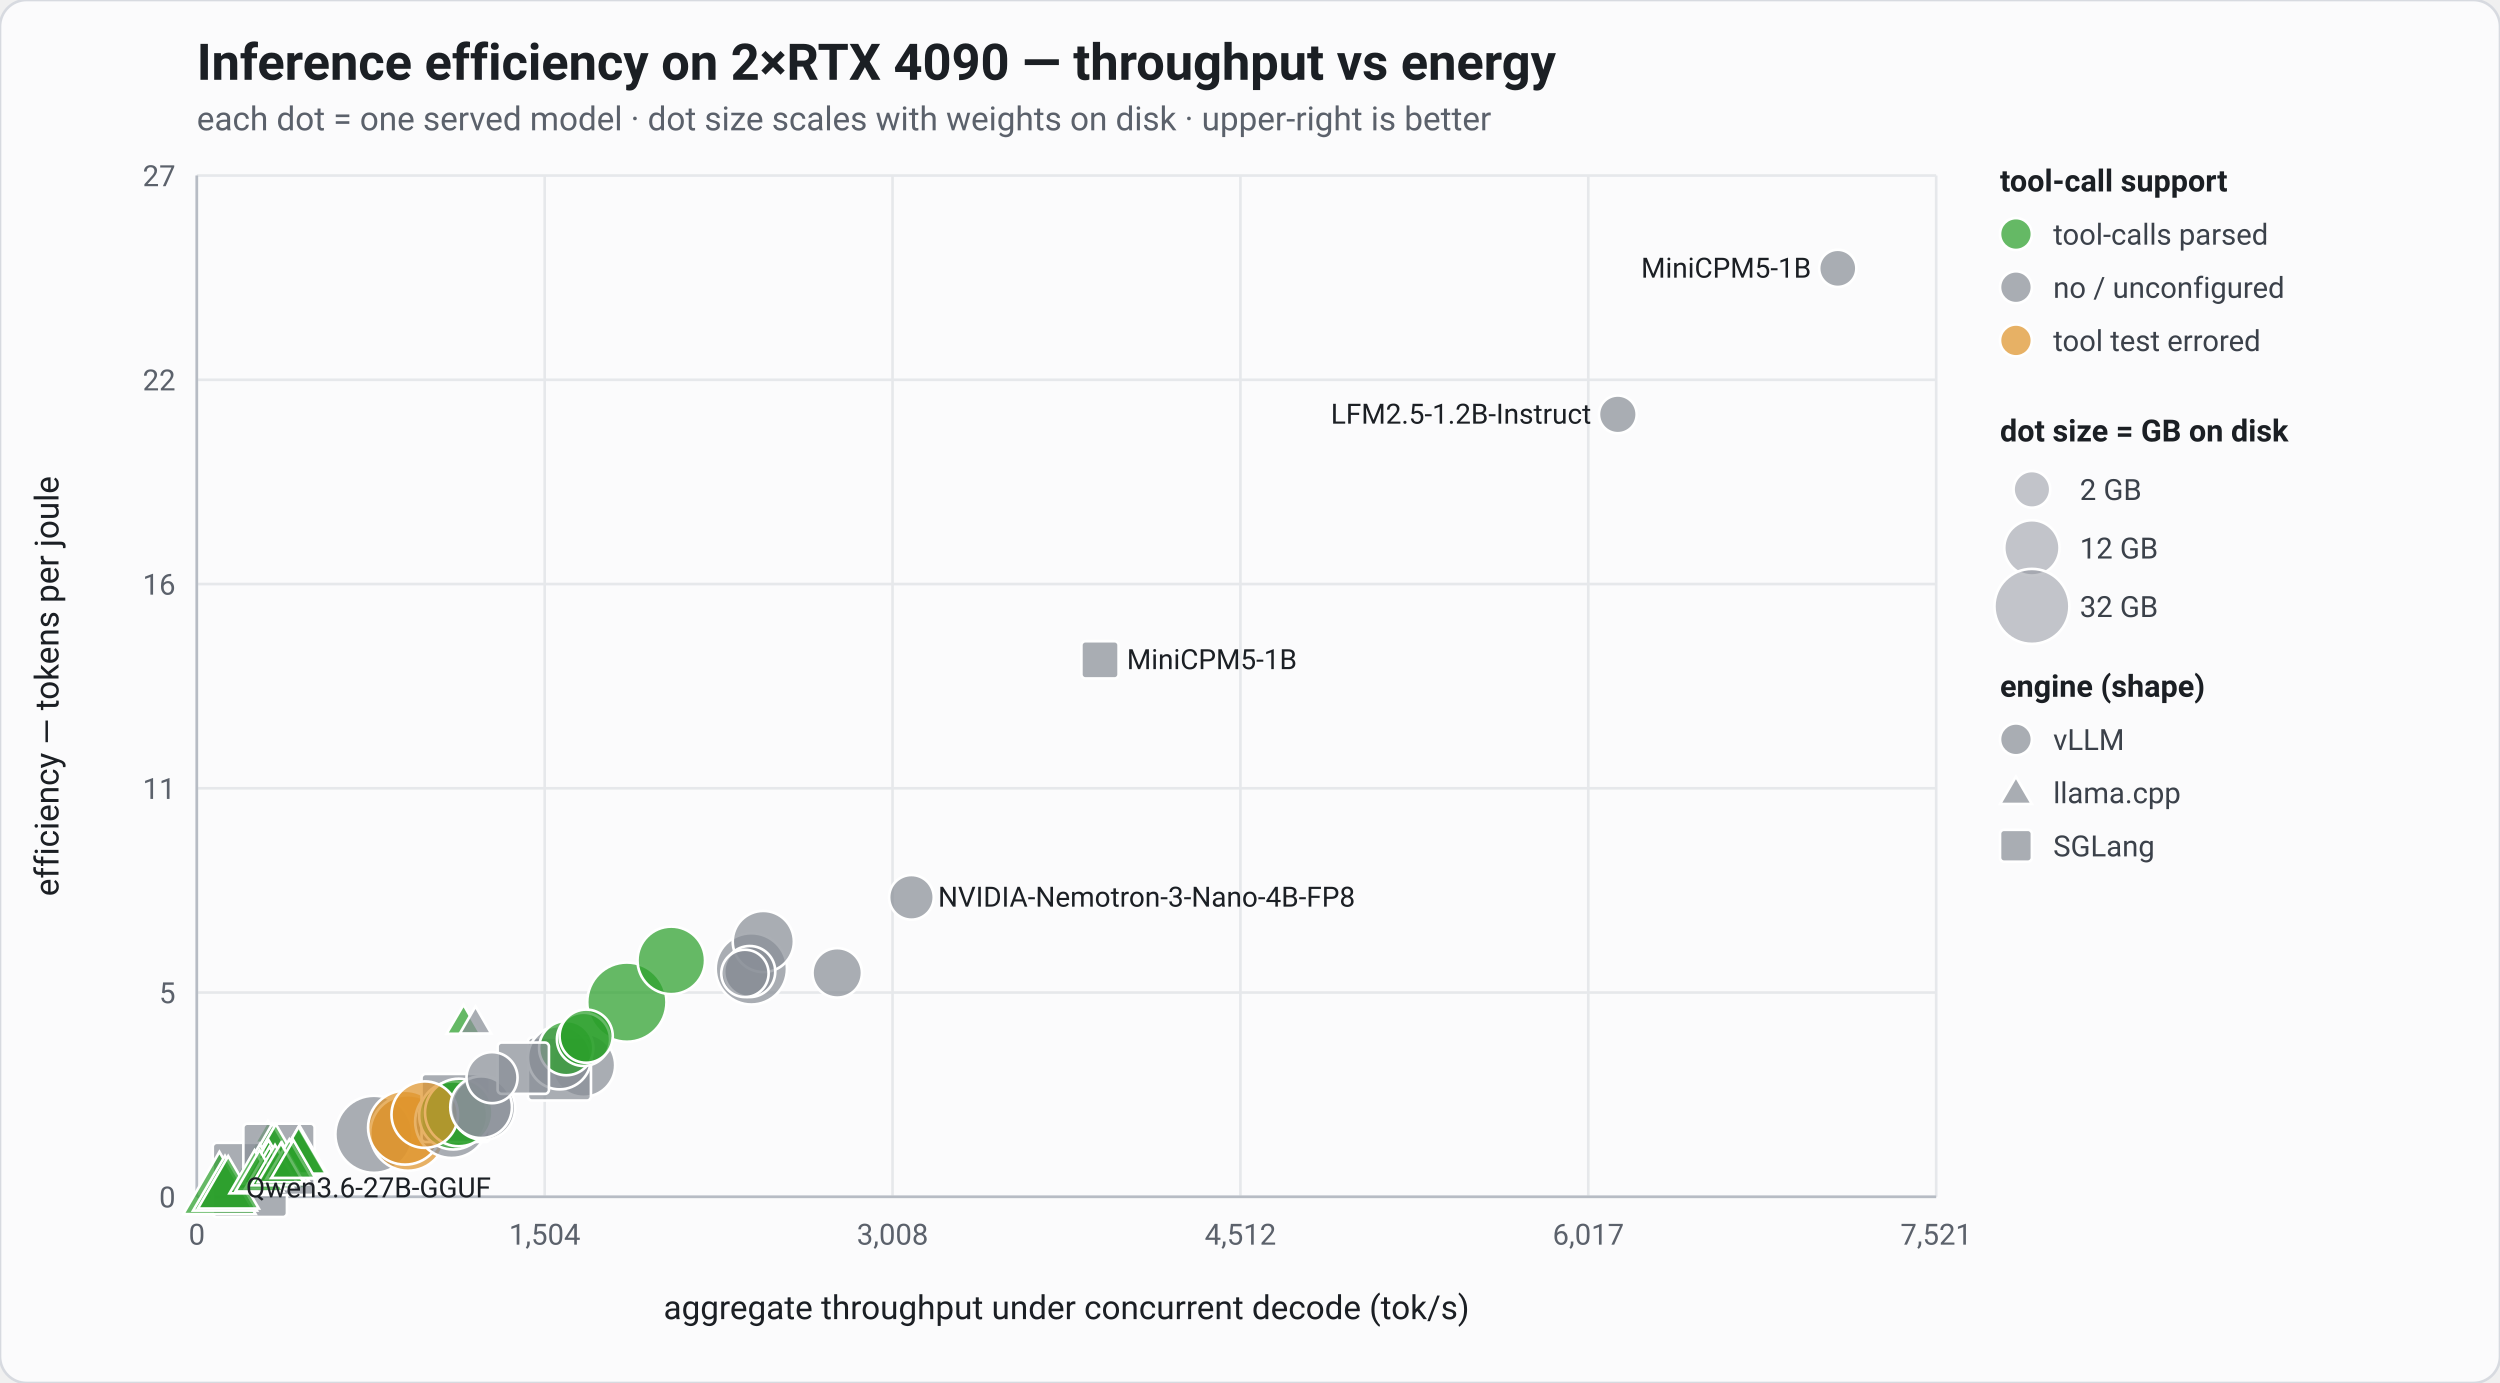
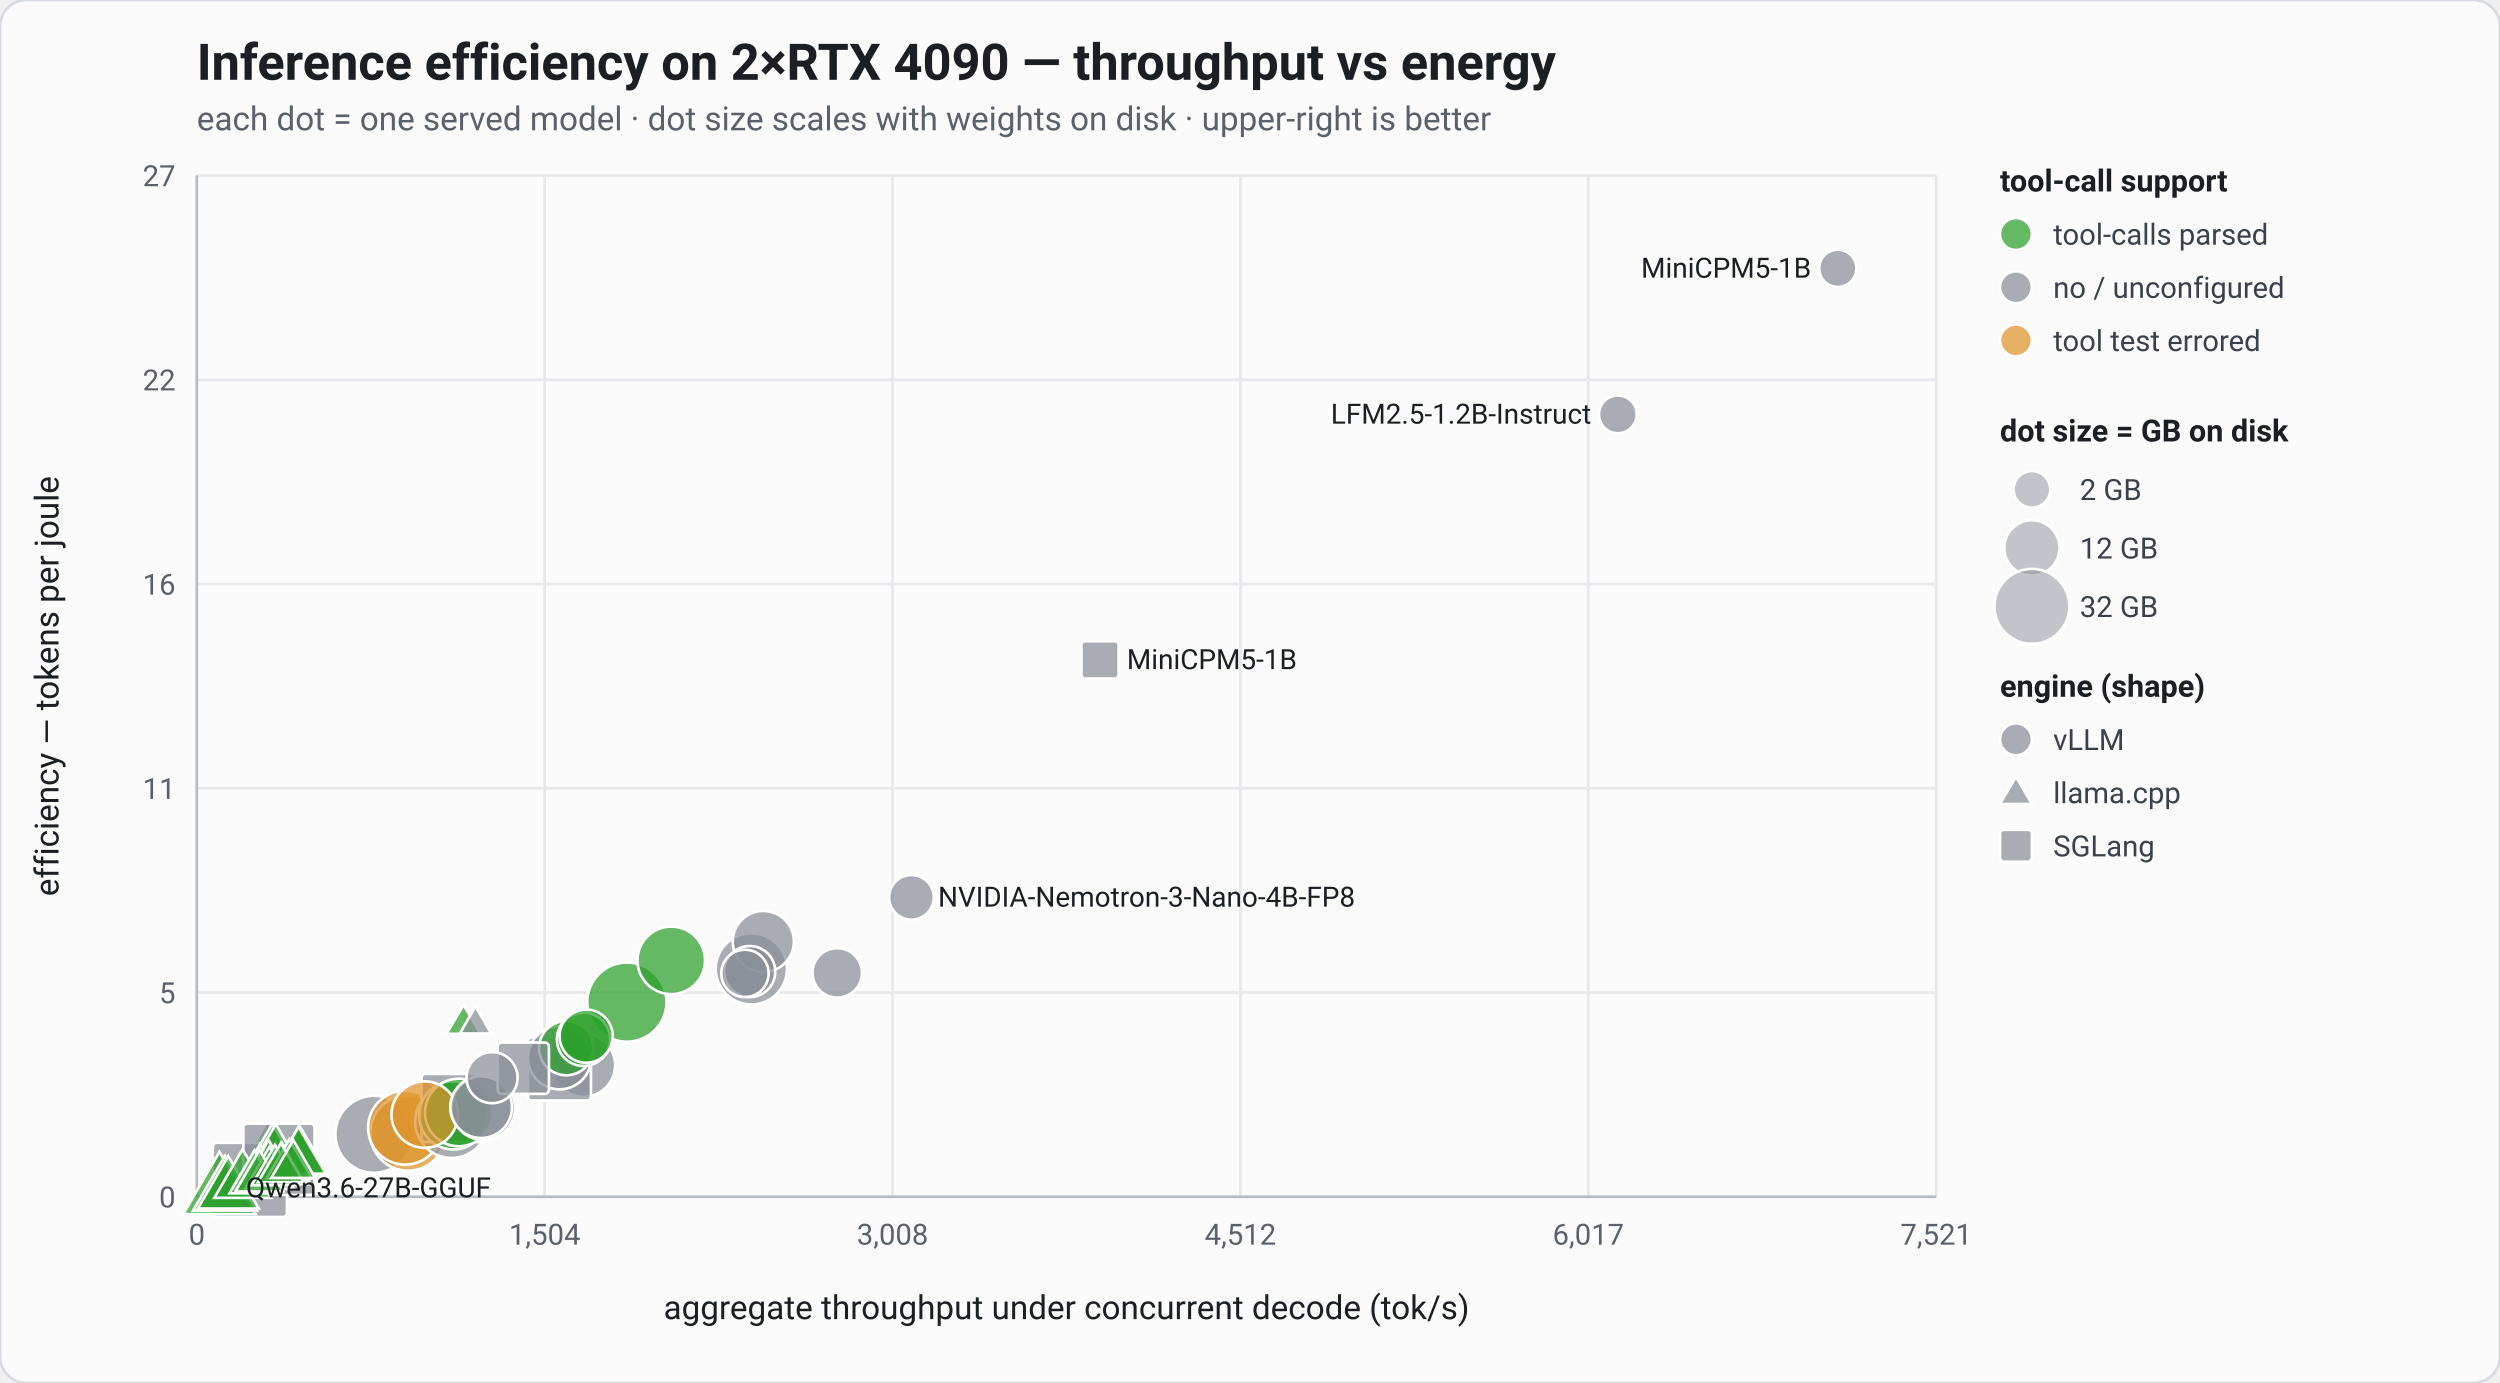
<svg xmlns="http://www.w3.org/2000/svg" width="940" height="520" viewBox="0 0 940 520" font-family="-apple-system,Segoe UI,Roboto,sans-serif">
  <rect x="0" y="0" width="940" height="520" rx="10" fill="#fbfbfc" stroke="#d7dae0" />
  <text x="74" y="30" font-size="19" font-weight="700" fill="#1b1f24">Inference efficiency on 2×RTX 4090 — throughput vs energy</text>
  <text x="74" y="49" font-size="12.5" fill="#5b616b">each dot = one served model · dot size scales with weights on disk · upper-right is better</text>
  <line x1="74.0" y1="66" x2="74.0" y2="450" stroke="#e6e8eb" />
  <text x="74.0" y="468" font-size="11" fill="#5b616b" text-anchor="middle">0</text>
  <line x1="74" y1="450.0" x2="728" y2="450.0" stroke="#e6e8eb" />
  <text x="66" y="454.0" font-size="11" fill="#5b616b" text-anchor="end">0</text>
  <line x1="204.8" y1="66" x2="204.8" y2="450" stroke="#e6e8eb" />
  <text x="204.8" y="468" font-size="11" fill="#5b616b" text-anchor="middle">1,504</text>
  <line x1="74" y1="373.2" x2="728" y2="373.2" stroke="#e6e8eb" />
  <text x="66" y="377.2" font-size="11" fill="#5b616b" text-anchor="end">5</text>
  <line x1="335.6" y1="66" x2="335.6" y2="450" stroke="#e6e8eb" />
  <text x="335.6" y="468" font-size="11" fill="#5b616b" text-anchor="middle">3,008</text>
  <line x1="74" y1="296.4" x2="728" y2="296.4" stroke="#e6e8eb" />
  <text x="66" y="300.4" font-size="11" fill="#5b616b" text-anchor="end">11</text>
  <line x1="466.4" y1="66" x2="466.4" y2="450" stroke="#e6e8eb" />
  <text x="466.4" y="468" font-size="11" fill="#5b616b" text-anchor="middle">4,512</text>
  <line x1="74" y1="219.6" x2="728" y2="219.6" stroke="#e6e8eb" />
  <text x="66" y="223.6" font-size="11" fill="#5b616b" text-anchor="end">16</text>
  <line x1="597.2" y1="66" x2="597.2" y2="450" stroke="#e6e8eb" />
  <text x="597.2" y="468" font-size="11" fill="#5b616b" text-anchor="middle">6,017</text>
  <line x1="74" y1="142.8" x2="728" y2="142.8" stroke="#e6e8eb" />
  <text x="66" y="146.8" font-size="11" fill="#5b616b" text-anchor="end">22</text>
  <line x1="728.0" y1="66" x2="728.0" y2="450" stroke="#e6e8eb" />
  <text x="728.0" y="468" font-size="11" fill="#5b616b" text-anchor="middle">7,521</text>
  <line x1="74" y1="66.0" x2="728" y2="66.0" stroke="#e6e8eb" />
  <text x="66" y="70.0" font-size="11" fill="#5b616b" text-anchor="end">27</text>
  <line x1="74" y1="450" x2="728" y2="450" stroke="#b7bcc4" />
  <line x1="74" y1="66" x2="74" y2="450" stroke="#b7bcc4" />
  <text x="401.0" y="496" font-size="12.5" fill="#1b1f24" text-anchor="middle">aggregate throughput under concurrent decode (tok/s)</text>
  <text x="22" y="258.0" font-size="12.5" fill="#1b1f24" text-anchor="middle" transform="rotate(-90 22 258.0)">efficiency — tokens per joule</text>
  <circle cx="235.7" cy="376.8" r="14.9" fill="#2ca02c" fill-opacity="0.72" stroke="#ffffff" stroke-width="1" />
  <polygon points="100.7,421.4 85.9,446.9 115.5,446.9" fill="#2ca02c" fill-opacity="0.72" stroke="#ffffff" stroke-width="1" />
  <circle cx="140.6" cy="426.5" r="14.5" fill="#8a8f98" fill-opacity="0.72" stroke="#ffffff" stroke-width="1" />
  <circle cx="153.4" cy="426.0" r="14.2" fill="#e0952b" fill-opacity="0.72" stroke="#ffffff" stroke-width="1" />
  <circle cx="152.3" cy="424.0" r="13.9" fill="#e0952b" fill-opacity="0.72" stroke="#ffffff" stroke-width="1" />
  <rect x="80.0" y="429.7" width="27.9" height="27.9" rx="1.5" fill="#8a8f98" fill-opacity="0.72" stroke="#ffffff" stroke-width="1" />
  <circle cx="169.8" cy="421.7" r="13.7" fill="#8a8f98" fill-opacity="0.72" stroke="#ffffff" stroke-width="1" />
  <polygon points="82.5,433.1 68.9,456.5 96.1,456.5" fill="#2ca02c" fill-opacity="0.72" stroke="#ffffff" stroke-width="1" />
  <circle cx="282.5" cy="364.3" r="13.4" fill="#8a8f98" fill-opacity="0.72" stroke="#ffffff" stroke-width="1" />
  <rect x="91.5" y="422.5" width="26.8" height="26.8" rx="1.5" fill="#8a8f98" fill-opacity="0.72" stroke="#ffffff" stroke-width="1" />
  <polygon points="102.4,422.5 89.2,445.3 115.7,445.3" fill="#2ca02c" fill-opacity="0.72" stroke="#ffffff" stroke-width="1" />
  <circle cx="170.9" cy="418.1" r="12.8" fill="#2ca02c" fill-opacity="0.72" stroke="#ffffff" stroke-width="1" />
  <rect x="158.5" y="403.8" width="25.6" height="25.6" rx="1.5" fill="#8a8f98" fill-opacity="0.72" stroke="#ffffff" stroke-width="1" />
  <circle cx="170.4" cy="419.4" r="12.8" fill="#2ca02c" fill-opacity="0.72" stroke="#ffffff" stroke-width="1" />
  <circle cx="252.4" cy="361.1" r="12.7" fill="#2ca02c" fill-opacity="0.72" stroke="#ffffff" stroke-width="1" />
  <circle cx="172.5" cy="418.3" r="12.7" fill="#2ca02c" fill-opacity="0.72" stroke="#ffffff" stroke-width="1" />
  <polygon points="103.7,422.7 91.2,444.2 116.2,444.2" fill="#2ca02c" fill-opacity="0.72" stroke="#ffffff" stroke-width="1" />
  <circle cx="159.7" cy="419.1" r="12.5" fill="#e0952b" fill-opacity="0.72" stroke="#ffffff" stroke-width="1" />
  <polygon points="84.6,434.6 72.6,455.2 96.6,455.2" fill="#2ca02c" fill-opacity="0.72" stroke="#ffffff" stroke-width="1" />
  <circle cx="181.7" cy="416.6" r="12.0" fill="#8a8f98" fill-opacity="0.72" stroke="#ffffff" stroke-width="1" />
  <circle cx="219.4" cy="400.5" r="11.9" fill="#8a8f98" fill-opacity="0.72" stroke="#ffffff" stroke-width="1" />
  <rect x="198.5" y="390.1" width="23.7" height="23.7" rx="1.5" fill="#8a8f98" fill-opacity="0.72" stroke="#ffffff" stroke-width="1" />
  <circle cx="210.4" cy="397.7" r="11.9" fill="#8a8f98" fill-opacity="0.72" stroke="#ffffff" stroke-width="1" />
  <circle cx="180.9" cy="416.3" r="11.6" fill="#8a8f98" fill-opacity="0.72" stroke="#ffffff" stroke-width="1" />
  <circle cx="287.0" cy="354.0" r="11.5" fill="#8a8f98" fill-opacity="0.72" stroke="#ffffff" stroke-width="1" />
  <polygon points="85.8,434.7 74.4,454.4 97.3,454.4" fill="#2ca02c" fill-opacity="0.72" stroke="#ffffff" stroke-width="1" />
+   <polygon points="91.2,432.1 80.6,450.4 101.9,450.4" fill="#2ca02c" fill-opacity="0.72" stroke="#ffffff" stroke-width="1" />
  <polygon points="112.7,423.4 102.3,441.3 123.1,441.3" fill="#2ca02c" fill-opacity="0.72" stroke="#ffffff" stroke-width="1" />
  <polygon points="112.2,423.9 101.9,441.6 122.5,441.6" fill="#2ca02c" fill-opacity="0.72" stroke="#ffffff" stroke-width="1" />
  <polygon points="112.3,423.6 102.1,441.3 122.6,441.3" fill="#2ca02c" fill-opacity="0.72" stroke="#ffffff" stroke-width="1" />
  <circle cx="212.9" cy="394.1" r="10.2" fill="#2ca02c" fill-opacity="0.72" stroke="#ffffff" stroke-width="1" />
  <circle cx="219.4" cy="390.8" r="10.0" fill="#2ca02c" fill-opacity="0.72" stroke="#ffffff" stroke-width="1" />
  <circle cx="220.4" cy="389.6" r="10.0" fill="#2ca02c" fill-opacity="0.72" stroke="#ffffff" stroke-width="1" />
  <polygon points="97.7,430.3 88.0,447.1 107.5,447.1" fill="#2ca02c" fill-opacity="0.72" stroke="#ffffff" stroke-width="1" />
  <rect x="187.1" y="392.0" width="19.3" height="19.3" rx="1.5" fill="#8a8f98" fill-opacity="0.72" stroke="#ffffff" stroke-width="1" />
  <circle cx="185.0" cy="405.2" r="9.6" fill="#8a8f98" fill-opacity="0.72" stroke="#ffffff" stroke-width="1" />
  <circle cx="281.9" cy="365.3" r="9.6" fill="#8a8f98" fill-opacity="0.72" stroke="#ffffff" stroke-width="1" />
  <polygon points="101.0,428.7 91.5,445.0 110.4,445.0" fill="#2ca02c" fill-opacity="0.72" stroke="#ffffff" stroke-width="1" />
  <polygon points="95.7,432.5 86.3,448.7 105.2,448.7" fill="#2ca02c" fill-opacity="0.72" stroke="#ffffff" stroke-width="1" />
  <circle cx="314.8" cy="365.8" r="9.3" fill="#8a8f98" fill-opacity="0.72" stroke="#ffffff" stroke-width="1" />
  <polygon points="101.3,431.2 92.2,446.9 110.4,446.9" fill="#2ca02c" fill-opacity="0.72" stroke="#ffffff" stroke-width="1" />
  <polygon points="97.6,432.4 88.5,448.0 106.6,448.0" fill="#2ca02c" fill-opacity="0.72" stroke="#ffffff" stroke-width="1" />
  <circle cx="280.1" cy="366.0" r="8.9" fill="#8a8f98" fill-opacity="0.72" stroke="#ffffff" stroke-width="1" />
  <polygon points="106.0,429.6 97.1,444.9 114.9,444.9" fill="#2ca02c" fill-opacity="0.72" stroke="#ffffff" stroke-width="1" />
  <polygon points="103.4,430.5 94.6,445.7 112.2,445.7" fill="#2ca02c" fill-opacity="0.72" stroke="#ffffff" stroke-width="1" />
  <polygon points="108.8,428.4 100.2,443.1 117.3,443.1" fill="#2ca02c" fill-opacity="0.72" stroke="#ffffff" stroke-width="1" />
  <polygon points="105.6,429.8 97.0,444.5 114.1,444.5" fill="#2ca02c" fill-opacity="0.72" stroke="#ffffff" stroke-width="1" />
  <circle cx="342.7" cy="337.4" r="8.4" fill="#8a8f98" fill-opacity="0.72" stroke="#ffffff" stroke-width="1" />
  <polygon points="110.3,428.7 102.0,442.9 118.5,442.9" fill="#2ca02c" fill-opacity="0.72" stroke="#ffffff" stroke-width="1" />
  <circle cx="608.3" cy="155.8" r="7.1" fill="#8a8f98" fill-opacity="0.72" stroke="#ffffff" stroke-width="1" />
  <circle cx="691.0" cy="100.9" r="7.0" fill="#8a8f98" fill-opacity="0.72" stroke="#ffffff" stroke-width="1" />
  <rect x="406.6" y="241.1" width="14.0" height="14.0" rx="1.5" fill="#8a8f98" fill-opacity="0.72" stroke="#ffffff" stroke-width="1" />
  <polygon points="174.3,377.8 167.9,388.7 180.6,388.7" fill="#2ca02c" fill-opacity="0.72" stroke="#ffffff" stroke-width="1" />
  <polygon points="178.8,378.4 172.9,388.6 184.7,388.6" fill="#8a8f98" fill-opacity="0.72" stroke="#ffffff" stroke-width="1" />
  <text x="681.0" y="104.4" font-size="10.5" fill="#1b1f24" text-anchor="end">MiniCPM5-1B</text>
  <text x="598.3" y="159.3" font-size="10.5" fill="#1b1f24" text-anchor="end">LFM2.5-1.2B-Instruct</text>
  <text x="423.7" y="251.6" font-size="10.5" fill="#1b1f24" text-anchor="start">MiniCPM5-1B</text>
  <text x="352.7" y="340.9" font-size="10.5" fill="#1b1f24" text-anchor="start">NVIDIA-Nemotron-3-Nano-4B-FP8</text>
  <text x="92.5" y="450.2" font-size="10.5" fill="#1b1f24" text-anchor="start">Qwen3.6-27B-GGUF</text>
  <text x="752" y="72" font-size="11.5" font-weight="700" fill="#1b1f24">tool-call support</text>
  <circle cx="758" cy="88.0" r="6" fill="#2ca02c" fill-opacity="0.72" stroke="#ffffff" />
  <text x="772" y="92" font-size="11" fill="#3b414a">tool-calls parsed</text>
  <circle cx="758" cy="108.0" r="6" fill="#8a8f98" fill-opacity="0.72" stroke="#ffffff" />
  <text x="772" y="112" font-size="11" fill="#3b414a">no / unconfigured</text>
  <circle cx="758" cy="128.0" r="6" fill="#e0952b" fill-opacity="0.72" stroke="#ffffff" />
  <text x="772" y="132" font-size="11" fill="#3b414a">tool test errored</text>
  <text x="752" y="166" font-size="11.5" font-weight="700" fill="#1b1f24">dot size = GB on disk</text>
  <circle cx="764" cy="184.0" r="6.9" fill="#8a8f98" fill-opacity="0.5" stroke="#ffffff" />
  <text x="782" y="188" font-size="11" fill="#3b414a">2 GB</text>
  <circle cx="764" cy="206.0" r="10.4" fill="#8a8f98" fill-opacity="0.5" stroke="#ffffff" />
  <text x="782" y="210" font-size="11" fill="#3b414a">12 GB</text>
  <circle cx="764" cy="228.0" r="14.1" fill="#8a8f98" fill-opacity="0.5" stroke="#ffffff" />
  <text x="782" y="232" font-size="11" fill="#3b414a">32 GB</text>
  <text x="752" y="262" font-size="11.5" font-weight="700" fill="#1b1f24">engine (shape)</text>
  <circle cx="758.0" cy="278.0" r="6.0" fill="#8a8f98" fill-opacity="0.72" stroke="#ffffff" stroke-width="1" />
  <text x="772" y="282" font-size="11" fill="#3b414a">vLLM</text>
  <polygon points="758.0,292.0 752.0,302.3 764.0,302.3" fill="#8a8f98" fill-opacity="0.72" stroke="#ffffff" stroke-width="1" />
  <text x="772" y="302" font-size="11" fill="#3b414a">llama.cpp</text>
  <rect x="752.0" y="312.0" width="12.0" height="12.0" rx="1.5" fill="#8a8f98" fill-opacity="0.72" stroke="#ffffff" stroke-width="1" />
  <text x="772" y="322" font-size="11" fill="#3b414a">SGLang</text>
</svg>
